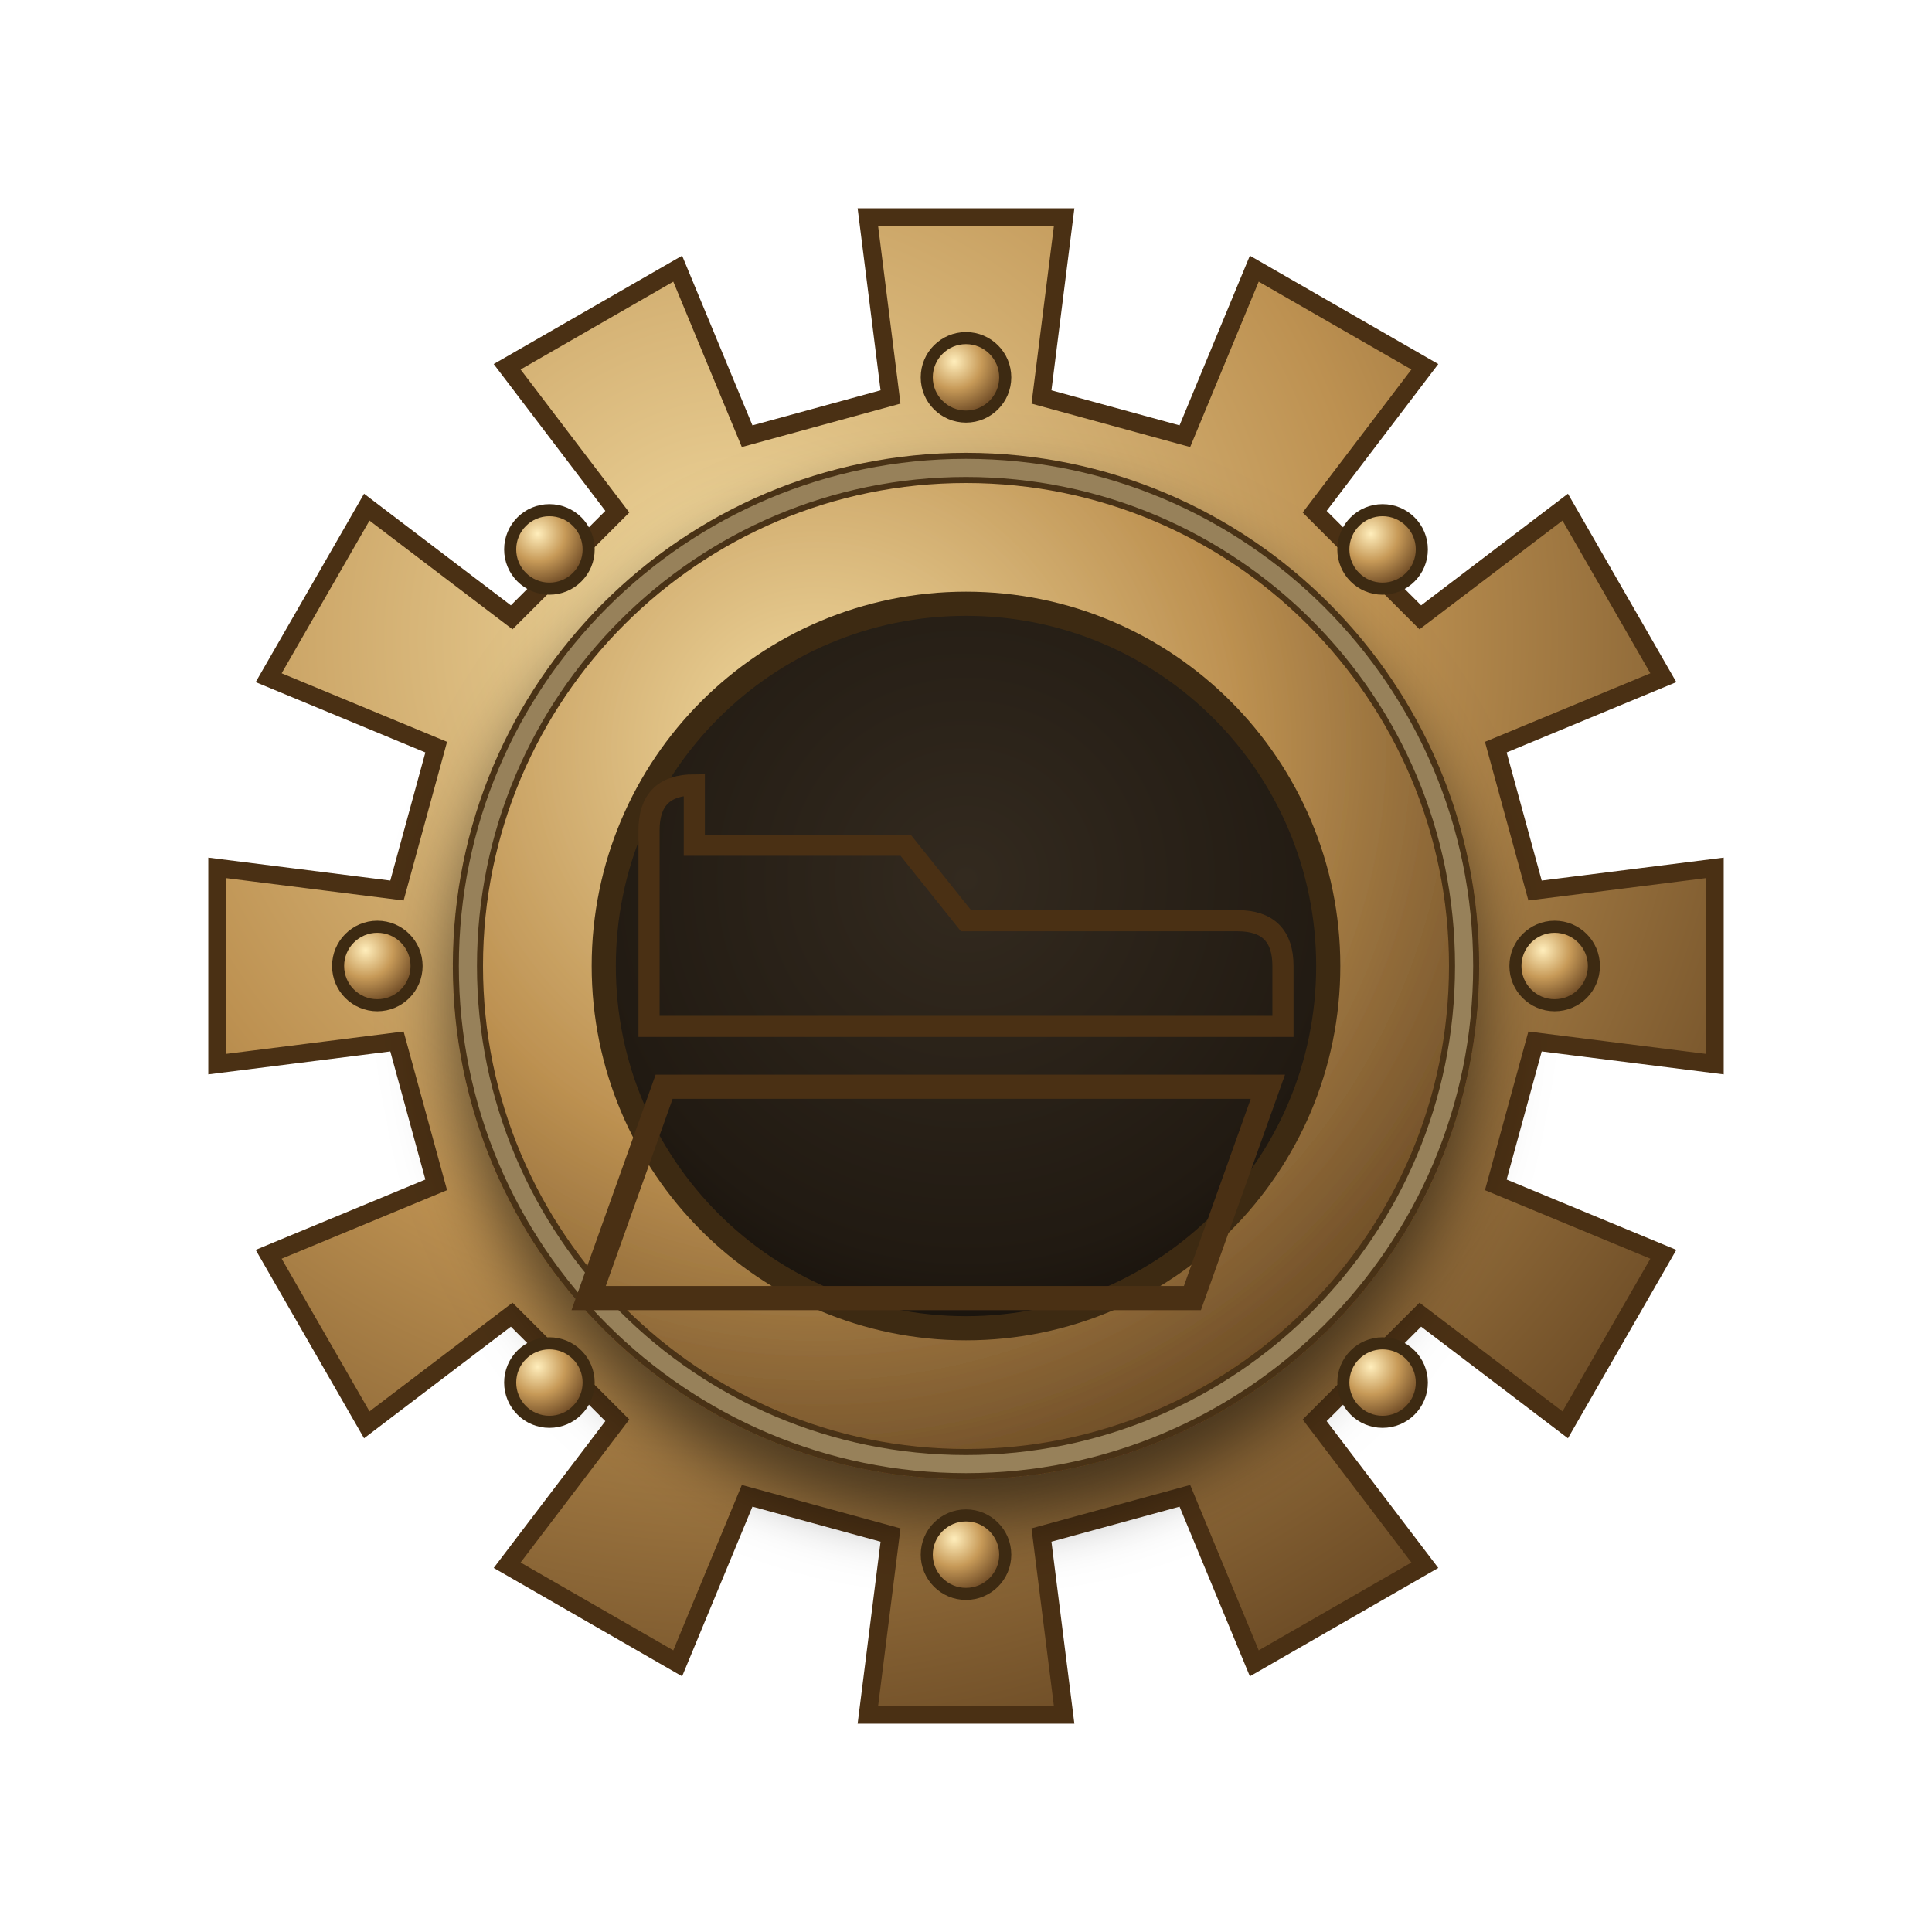
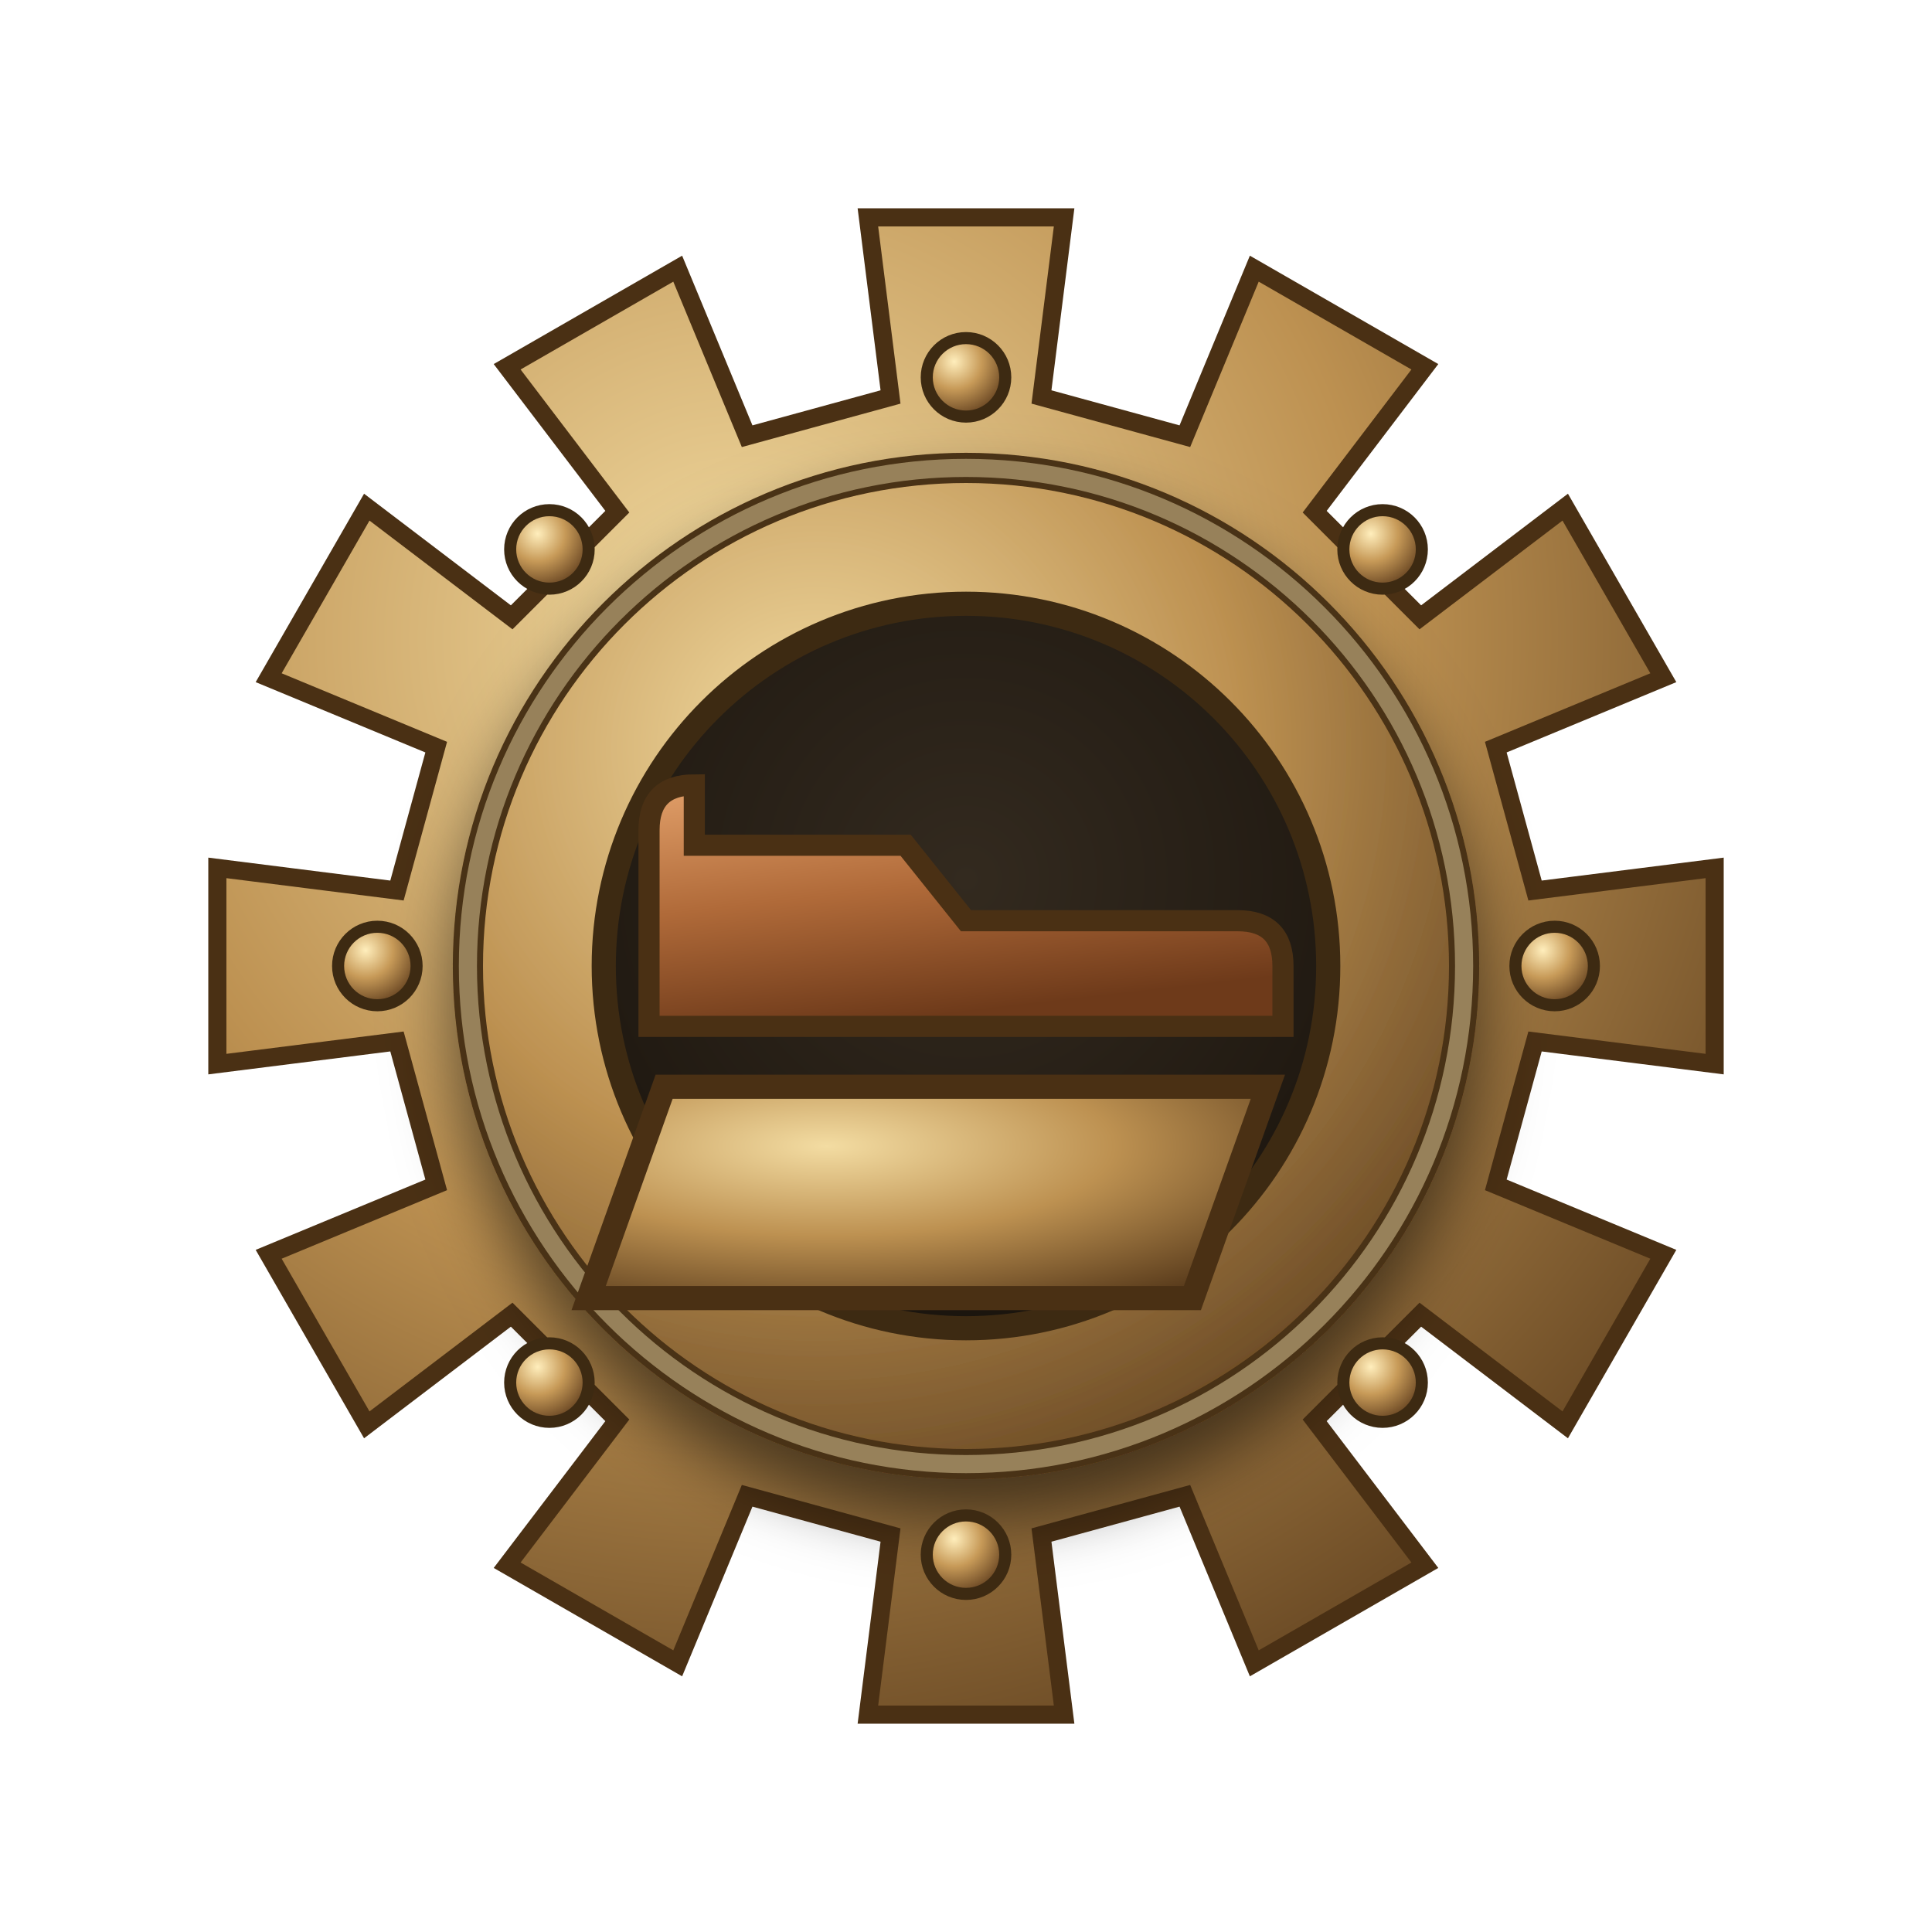
<svg xmlns="http://www.w3.org/2000/svg" viewBox="0 0 128 128">
  <defs>
    <linearGradient id="document_open_brass" x1="0" y1="0" x2="0.2" y2="1">
      <stop offset="0" stop-color="#f0d79a" />
      <stop offset="0.45" stop-color="#bd9151" />
      <stop offset="0.75" stop-color="#8a6230" />
      <stop offset="1" stop-color="#5c3f1e" />
    </linearGradient>
    <radialGradient id="document_open_brassR" cx="0.35" cy="0.28" r="0.85">
      <stop offset="0" stop-color="#f3dca2" />
      <stop offset="0.5" stop-color="#bd9151" />
      <stop offset="1" stop-color="#5a3c1c" />
    </radialGradient>
    <linearGradient id="document_open_copper" x1="0" y1="0" x2="0.3" y2="1">
      <stop offset="0" stop-color="#e2a06a" />
      <stop offset="0.5" stop-color="#b06a39" />
      <stop offset="1" stop-color="#6e3a1a" />
    </linearGradient>
    <radialGradient id="document_open_recess" cx="0.5" cy="0.38" r="0.75">
      <stop offset="0" stop-color="#332a1f" />
      <stop offset="0.7" stop-color="#211a12" />
      <stop offset="1" stop-color="#100b07" />
    </radialGradient>
    <radialGradient id="document_open_rivet" cx="0.35" cy="0.3" r="0.7">
      <stop offset="0" stop-color="#ffeebc" />
      <stop offset="0.5" stop-color="#c79a58" />
      <stop offset="1" stop-color="#6b4824" />
    </radialGradient>
    <radialGradient id="document_open_glow" cx="0.5" cy="0.5" r="0.5">
      <stop offset="0" stop-color="#ffb15a" />
      <stop offset="0.5" stop-color="#d97a2a" />
      <stop offset="1" stop-color="#d97a2a" stop-opacity="0" />
    </radialGradient>
    <filter id="document_open_sh" x="-30%" y="-30%" width="160%" height="160%">
      <feDropShadow dx="0" dy="2.5" stdDeviation="2.2" flood-color="#000" flood-opacity="0.55" />
    </filter>
  </defs>
  <g transform="rotate(0 64 64)">
    <path d="M113.6 57.5 L113.6 70.5 L101.7 69.0 L99.1 78.5 L110.2 83.1 L103.7 94.4 L94.1 87.1 L87.1 94.1 L94.4 103.7 L83.1 110.2 L78.5 99.1 L69.0 101.7 L70.5 113.6 L57.5 113.6 L59.0 101.7 L49.5 99.1 L44.9 110.2 L33.6 103.7 L40.9 94.1 L33.9 87.1 L24.3 94.4 L17.8 83.1 L28.9 78.5 L26.3 69.0 L14.4 70.5 L14.4 57.5 L26.3 59.0 L28.9 49.5 L17.8 44.9 L24.3 33.6 L33.9 40.9 L40.9 33.9 L33.6 24.3 L44.9 17.8 L49.5 28.9 L59.0 26.3 L57.5 14.4 L70.5 14.4 L69.0 26.3 L78.5 28.9 L83.1 17.8 L94.4 24.3 L87.1 33.9 L94.1 40.9 L103.7 33.6 L110.2 44.9 L99.1 49.5 L101.7 59.0 Z" fill="url(#document_open_brassR)" stroke="#4a3014" stroke-width="1.2" />
    <circle cx="64" cy="64" r="23.6" fill="none" stroke="#5a3c1c" stroke-width="1.4" opacity="0.6" />
  </g>
  <circle cx="64" cy="64" r="33" fill="url(#document_open_brassR)" stroke="#4a3014" stroke-width="2" filter="url(#document_open_sh)" />
  <circle cx="64" cy="64" r="33" fill="none" stroke="#f6e2ac" stroke-width="1.2" opacity="0.45" />
  <circle cx="64" cy="64" r="24" fill="url(#document_open_recess)" stroke="#3d2a12" stroke-width="1.6" />
  <circle cx="103.0" cy="64.0" r="2.6" fill="url(#document_open_rivet)" stroke="#3d2a12" stroke-width="0.8" />
  <circle cx="91.6" cy="91.6" r="2.6" fill="url(#document_open_rivet)" stroke="#3d2a12" stroke-width="0.8" />
  <circle cx="64.0" cy="103.0" r="2.6" fill="url(#document_open_rivet)" stroke="#3d2a12" stroke-width="0.8" />
  <circle cx="36.4" cy="91.6" r="2.6" fill="url(#document_open_rivet)" stroke="#3d2a12" stroke-width="0.8" />
  <circle cx="25.0" cy="64.0" r="2.6" fill="url(#document_open_rivet)" stroke="#3d2a12" stroke-width="0.8" />
  <circle cx="36.4" cy="36.4" r="2.6" fill="url(#document_open_rivet)" stroke="#3d2a12" stroke-width="0.8" />
  <circle cx="64.0" cy="25.0" r="2.6" fill="url(#document_open_rivet)" stroke="#3d2a12" stroke-width="0.8" />
  <circle cx="91.6" cy="36.4" r="2.6" fill="url(#document_open_rivet)" stroke="#3d2a12" stroke-width="0.8" />
-   <path d="M46 56 h14 l4 5 h18 q3 0 3 3 v4 h-42 v-13 q0 -3 3 -3 z" fill="url(#text_html_copper)" stroke="#4a3014" stroke-width="1.4" />
-   <path d="M44 72 h40 l-5 14 h-40 z" fill="url(#text_html_brassR)" stroke="#4a3014" stroke-width="1.6" />
+   <path d="M46 56 h14 l4 5 h18 q3 0 3 3 v4 h-42 v-13 q0 -3 3 -3 z" fill="url(#document_open_copper)" stroke="#4a3014" stroke-width="1.4" />
+   <path d="M44 72 h40 l-5 14 h-40 z" fill="url(#document_open_brassR)" stroke="#4a3014" stroke-width="1.6" />
</svg>
